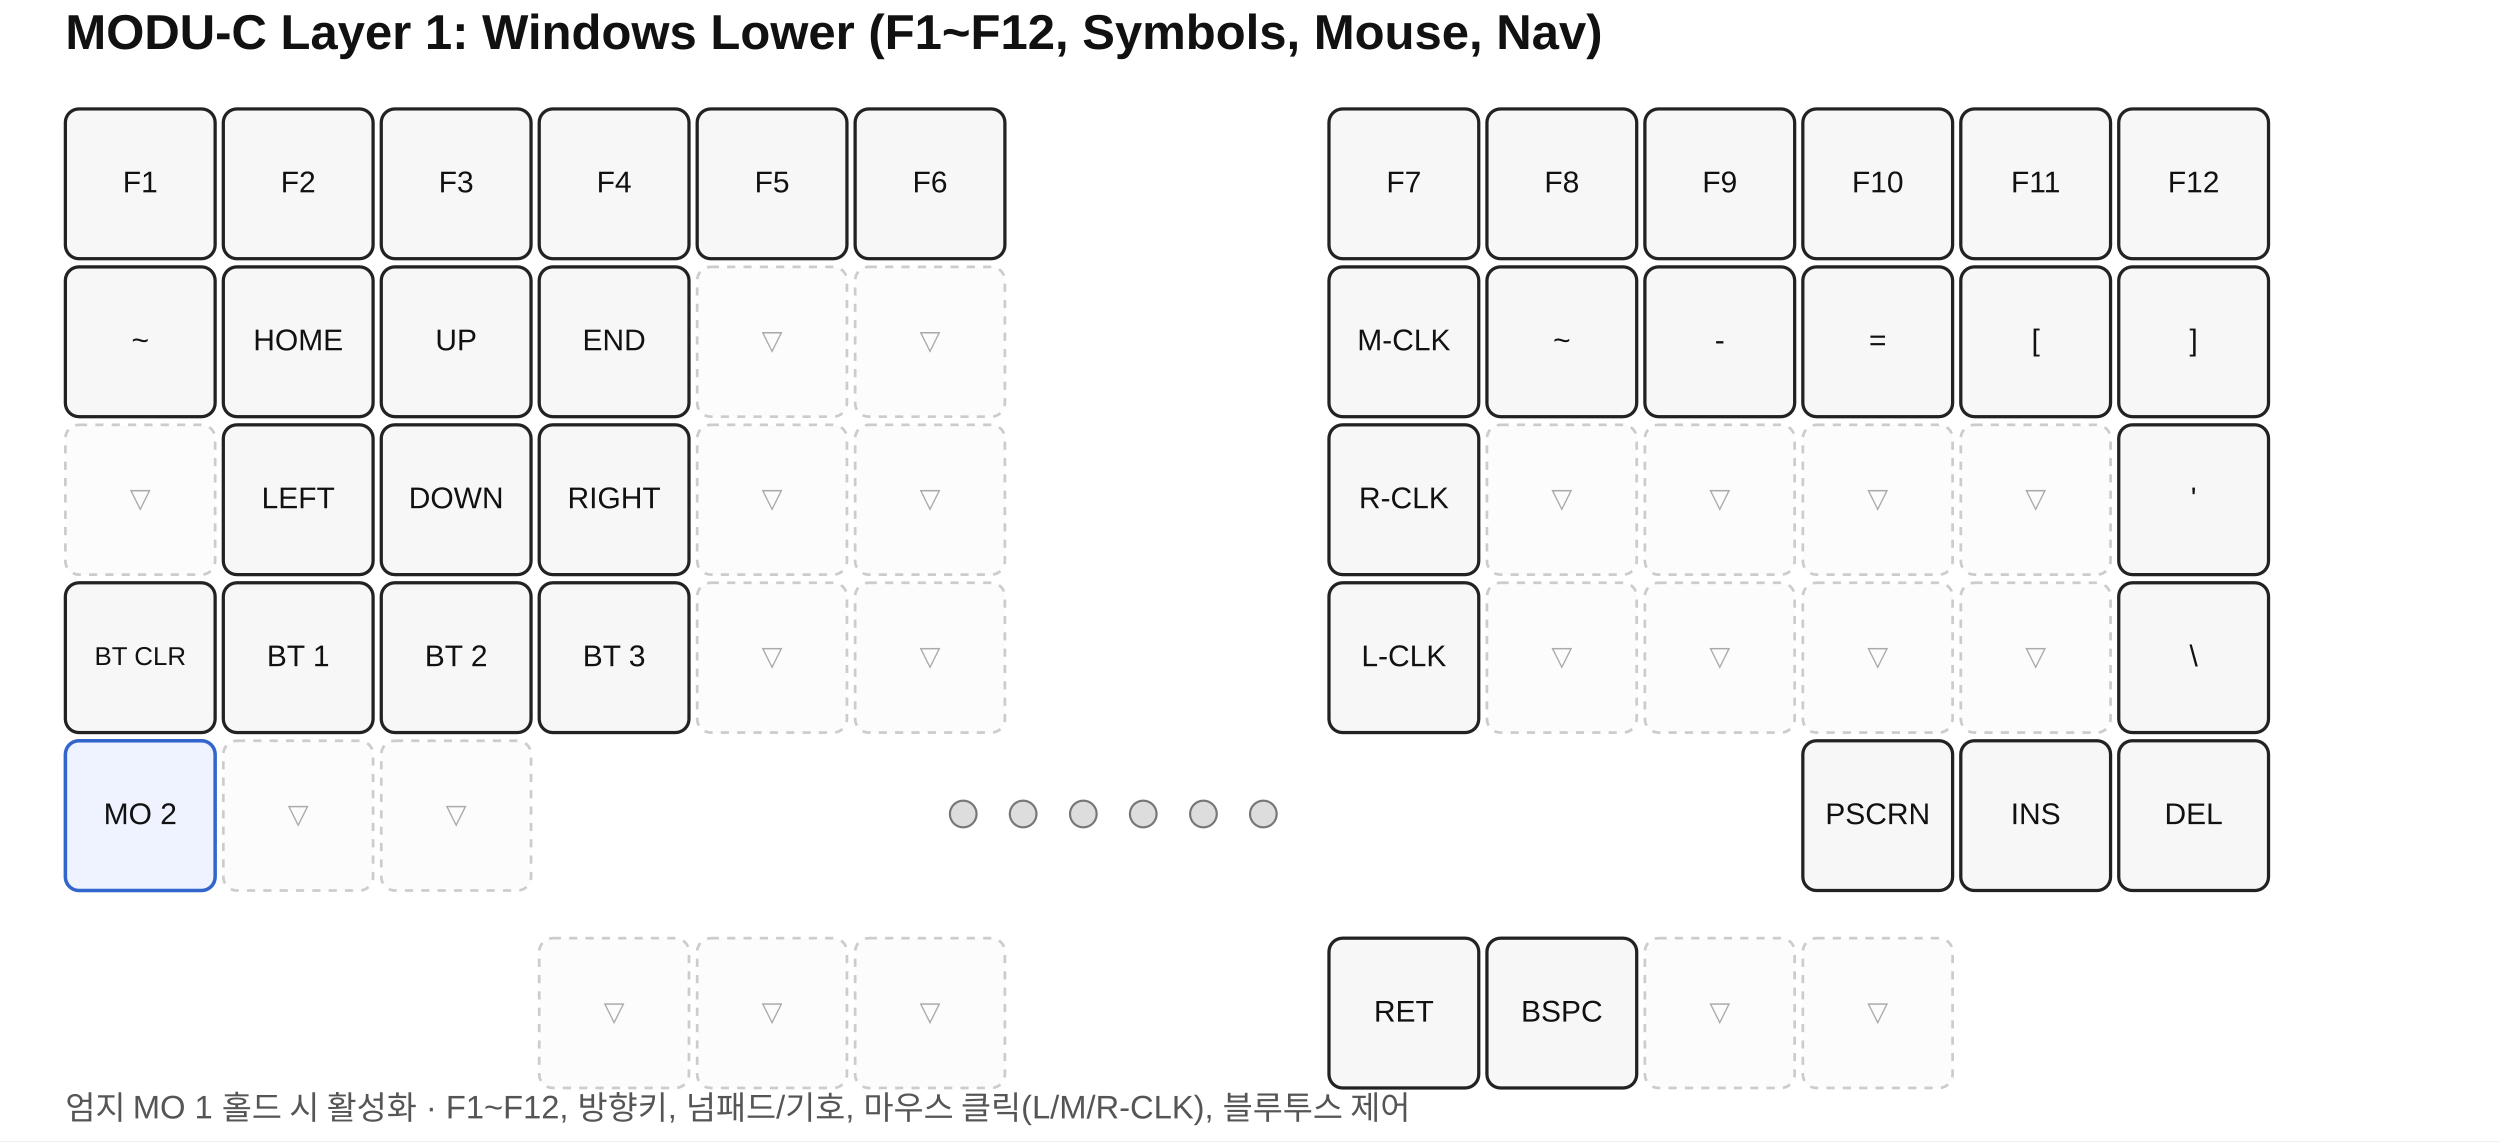
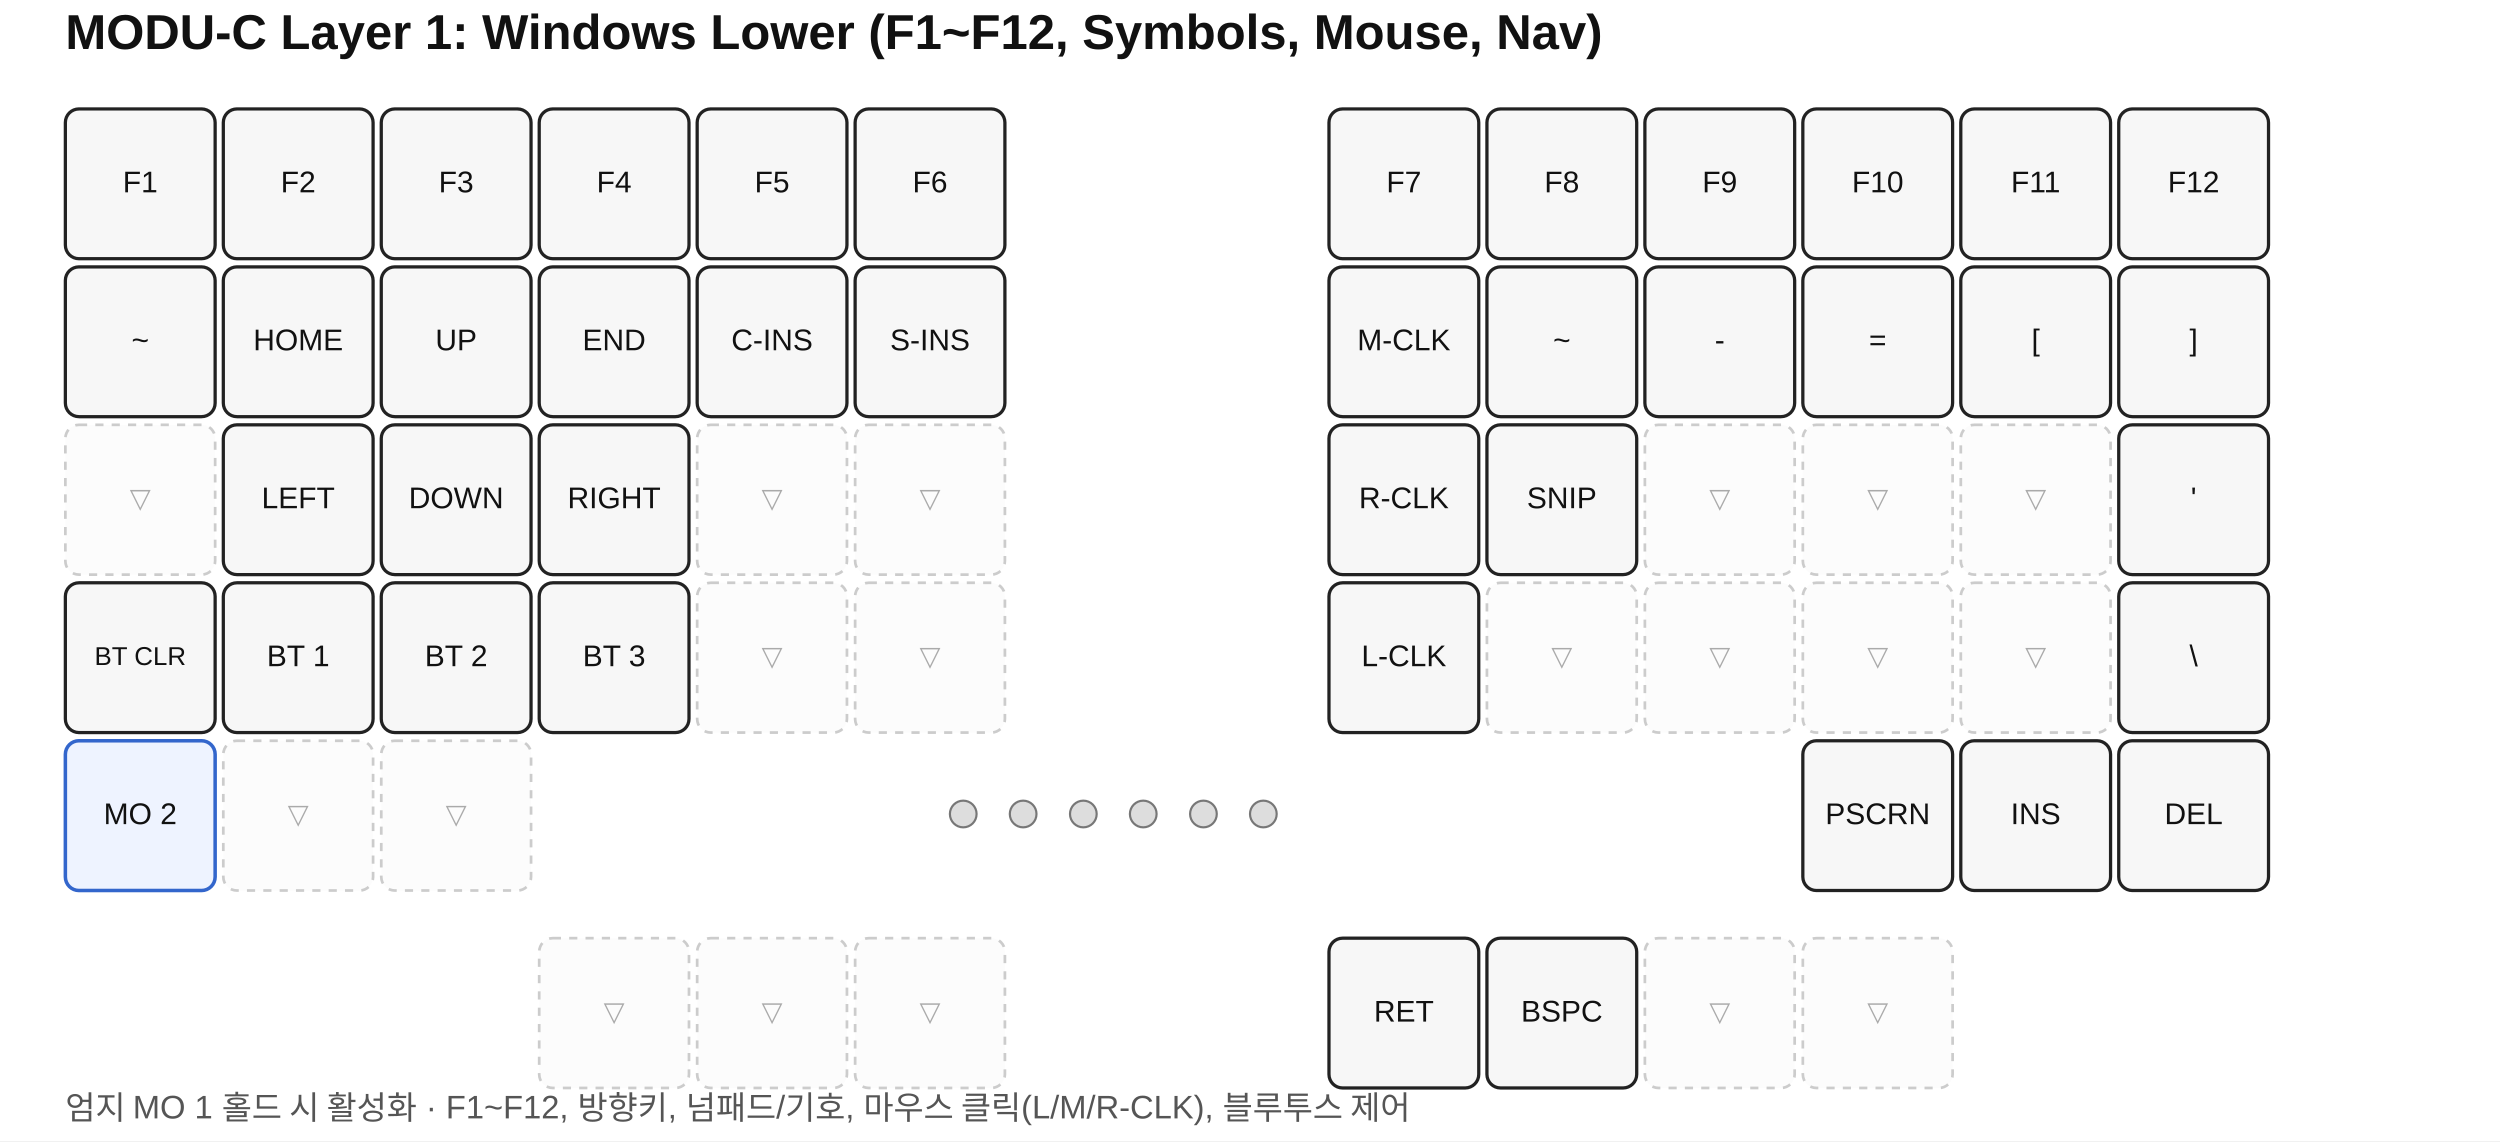
<svg xmlns="http://www.w3.org/2000/svg" width="918" height="419" viewBox="0 0 918 419">
  <rect width="100%" height="100%" fill="white" />
  <style>
text{font-family:Arial,sans-serif;fill:#111}
.key{fill:#f7f7f7;stroke:#222;stroke-width:1.2}
.trans{fill:#fcfcfc;stroke:#ccc;stroke-width:1;stroke-dasharray:3 3}
.mo{fill:#eef3ff;stroke:#3366cc;stroke-width:1.3}
.boot{fill:#ffeeee;stroke:#cc3333;stroke-width:1.3}
.none{fill:#ddd;stroke:#777;stroke-width:0.8}
.title{font-weight:700;font-size:18px}
.note{font-size:12px;fill:#555}
.label{font-size:11px;text-anchor:middle;dominant-baseline:middle}
.label-sm{font-size:9.5px;text-anchor:middle;dominant-baseline:middle}
.label-trans{font-size:10px;text-anchor:middle;dominant-baseline:middle;fill:#aaa}
</style>
  <text x="24" y="18" class="title">MODU-C Layer 1: Windows Lower (F1~F12, Symbols, Mouse, Nav)</text>
  <rect class="key" x="24.0" y="40.0" width="55.0" height="55.0" rx="5" />
  <text class="label" x="51.5" y="67.5">F1</text>
  <rect class="key" x="82.0" y="40.0" width="55.0" height="55.0" rx="5" />
  <text class="label" x="109.5" y="67.5">F2</text>
  <rect class="key" x="140.0" y="40.0" width="55.0" height="55.0" rx="5" />
  <text class="label" x="167.5" y="67.5">F3</text>
  <rect class="key" x="198.0" y="40.0" width="55.0" height="55.0" rx="5" />
  <text class="label" x="225.5" y="67.5">F4</text>
  <rect class="key" x="256.0" y="40.0" width="55.0" height="55.0" rx="5" />
  <text class="label" x="283.5" y="67.5">F5</text>
  <rect class="key" x="314.0" y="40.0" width="55.0" height="55.0" rx="5" />
  <text class="label" x="341.5" y="67.5">F6</text>
  <rect class="key" x="488.0" y="40.0" width="55.0" height="55.0" rx="5" />
  <text class="label" x="515.5" y="67.5">F7</text>
  <rect class="key" x="546.0" y="40.0" width="55.0" height="55.0" rx="5" />
  <text class="label" x="573.5" y="67.5">F8</text>
  <rect class="key" x="604.0" y="40.0" width="55.0" height="55.0" rx="5" />
  <text class="label" x="631.5" y="67.5">F9</text>
  <rect class="key" x="662.0" y="40.0" width="55.0" height="55.0" rx="5" />
  <text class="label" x="689.5" y="67.5">F10</text>
  <rect class="key" x="720.0" y="40.0" width="55.0" height="55.0" rx="5" />
  <text class="label" x="747.5" y="67.5">F11</text>
  <rect class="key" x="778.0" y="40.0" width="55.0" height="55.0" rx="5" />
  <text class="label" x="805.5" y="67.5">F12</text>
  <rect class="key" x="24.0" y="98.0" width="55.0" height="55.0" rx="5" />
  <text class="label" x="51.5" y="125.5">~</text>
  <rect class="key" x="82.0" y="98.0" width="55.0" height="55.0" rx="5" />
  <text class="label" x="109.5" y="125.5">HOME</text>
  <rect class="key" x="140.0" y="98.0" width="55.0" height="55.0" rx="5" />
  <text class="label" x="167.5" y="125.5">UP</text>
  <rect class="key" x="198.0" y="98.0" width="55.0" height="55.0" rx="5" />
  <text class="label" x="225.5" y="125.5">END</text>
-   <rect class="trans" x="256.0" y="98.0" width="55.0" height="55.0" rx="5" />
-   <text class="label-trans" x="283.5" y="125.5">▽</text>
-   <rect class="trans" x="314.0" y="98.0" width="55.0" height="55.0" rx="5" />
-   <text class="label-trans" x="341.5" y="125.5">▽</text>
+   <rect class="key" x="256.0" y="98.0" width="55.0" height="55.0" rx="5" />
+   <text class="label" x="283.5" y="125.5">C-INS</text>
+   <rect class="key" x="314.0" y="98.0" width="55.0" height="55.0" rx="5" />
+   <text class="label" x="341.5" y="125.5">S-INS</text>
  <rect class="key" x="488.0" y="98.0" width="55.0" height="55.0" rx="5" />
  <text class="label" x="515.5" y="125.5">M-CLK</text>
  <rect class="key" x="546.0" y="98.0" width="55.0" height="55.0" rx="5" />
  <text class="label" x="573.5" y="125.5">~</text>
  <rect class="key" x="604.0" y="98.0" width="55.0" height="55.0" rx="5" />
  <text class="label" x="631.5" y="125.5">-</text>
  <rect class="key" x="662.0" y="98.0" width="55.0" height="55.0" rx="5" />
  <text class="label" x="689.5" y="125.5">=</text>
  <rect class="key" x="720.0" y="98.0" width="55.0" height="55.0" rx="5" />
  <text class="label" x="747.5" y="125.5">[</text>
  <rect class="key" x="778.0" y="98.0" width="55.0" height="55.0" rx="5" />
  <text class="label" x="805.5" y="125.5">]</text>
  <rect class="trans" x="24.0" y="156.0" width="55.0" height="55.0" rx="5" />
  <text class="label-trans" x="51.5" y="183.5">▽</text>
  <rect class="key" x="82.0" y="156.0" width="55.0" height="55.0" rx="5" />
  <text class="label" x="109.5" y="183.5">LEFT</text>
  <rect class="key" x="140.0" y="156.0" width="55.0" height="55.0" rx="5" />
  <text class="label" x="167.5" y="183.5">DOWN</text>
  <rect class="key" x="198.0" y="156.0" width="55.0" height="55.0" rx="5" />
  <text class="label" x="225.5" y="183.5">RIGHT</text>
  <rect class="trans" x="256.0" y="156.0" width="55.0" height="55.0" rx="5" />
  <text class="label-trans" x="283.5" y="183.5">▽</text>
  <rect class="trans" x="314.0" y="156.0" width="55.0" height="55.0" rx="5" />
  <text class="label-trans" x="341.5" y="183.5">▽</text>
  <rect class="key" x="488.0" y="156.0" width="55.0" height="55.0" rx="5" />
  <text class="label" x="515.5" y="183.5">R-CLK</text>
-   <rect class="trans" x="546.0" y="156.0" width="55.0" height="55.0" rx="5" />
-   <text class="label-trans" x="573.5" y="183.5">▽</text>
+   <rect class="key" x="546.0" y="156.0" width="55.0" height="55.0" rx="5" />
+   <text class="label" x="573.5" y="183.5">SNIP</text>
  <rect class="trans" x="604.0" y="156.0" width="55.0" height="55.0" rx="5" />
  <text class="label-trans" x="631.5" y="183.5">▽</text>
  <rect class="trans" x="662.0" y="156.0" width="55.0" height="55.0" rx="5" />
  <text class="label-trans" x="689.5" y="183.5">▽</text>
  <rect class="trans" x="720.0" y="156.0" width="55.0" height="55.0" rx="5" />
  <text class="label-trans" x="747.5" y="183.5">▽</text>
  <rect class="key" x="778.0" y="156.0" width="55.0" height="55.0" rx="5" />
  <text class="label" x="805.5" y="183.5">'</text>
  <rect class="key" x="24.0" y="214.0" width="55.0" height="55.0" rx="5" />
  <text class="label-sm" x="51.5" y="241.5">BT CLR</text>
  <rect class="key" x="82.0" y="214.0" width="55.0" height="55.0" rx="5" />
  <text class="label" x="109.5" y="241.5">BT 1</text>
  <rect class="key" x="140.0" y="214.0" width="55.0" height="55.0" rx="5" />
  <text class="label" x="167.5" y="241.5">BT 2</text>
  <rect class="key" x="198.0" y="214.0" width="55.0" height="55.0" rx="5" />
  <text class="label" x="225.5" y="241.5">BT 3</text>
  <rect class="trans" x="256.0" y="214.0" width="55.0" height="55.0" rx="5" />
  <text class="label-trans" x="283.5" y="241.5">▽</text>
  <rect class="trans" x="314.0" y="214.0" width="55.0" height="55.0" rx="5" />
  <text class="label-trans" x="341.5" y="241.5">▽</text>
  <rect class="key" x="488.0" y="214.0" width="55.0" height="55.0" rx="5" />
  <text class="label" x="515.5" y="241.5">L-CLK</text>
  <rect class="trans" x="546.0" y="214.0" width="55.0" height="55.0" rx="5" />
  <text class="label-trans" x="573.5" y="241.5">▽</text>
  <rect class="trans" x="604.0" y="214.0" width="55.0" height="55.0" rx="5" />
  <text class="label-trans" x="631.5" y="241.5">▽</text>
  <rect class="trans" x="662.0" y="214.0" width="55.0" height="55.0" rx="5" />
  <text class="label-trans" x="689.5" y="241.5">▽</text>
  <rect class="trans" x="720.0" y="214.0" width="55.0" height="55.0" rx="5" />
  <text class="label-trans" x="747.5" y="241.5">▽</text>
  <rect class="key" x="778.0" y="214.0" width="55.0" height="55.0" rx="5" />
  <text class="label" x="805.5" y="241.5">\</text>
  <rect class="mo" x="24.0" y="272.0" width="55.0" height="55.0" rx="5" />
  <text class="label" x="51.5" y="299.5">MO 2</text>
  <rect class="trans" x="82.0" y="272.0" width="55.0" height="55.0" rx="5" />
  <text class="label-trans" x="109.5" y="299.5">▽</text>
  <rect class="trans" x="140.0" y="272.0" width="55.0" height="55.0" rx="5" />
  <text class="label-trans" x="167.5" y="299.5">▽</text>
  <rect class="none" x="348.8" y="294.0" width="9.8" height="9.8" rx="5" />
  <rect class="none" x="370.8" y="294.0" width="9.8" height="9.8" rx="5" />
  <rect class="none" x="392.9" y="294.0" width="9.8" height="9.8" rx="5" />
  <rect class="none" x="414.9" y="294.0" width="9.8" height="9.8" rx="5" />
  <rect class="none" x="437.0" y="294.0" width="9.8" height="9.8" rx="5" />
  <rect class="none" x="459.0" y="294.0" width="9.8" height="9.8" rx="5" />
  <rect class="key" x="662.0" y="272.0" width="55.0" height="55.0" rx="5" />
  <text class="label" x="689.5" y="299.5">PSCRN</text>
  <rect class="key" x="720.0" y="272.0" width="55.0" height="55.0" rx="5" />
  <text class="label" x="747.5" y="299.5">INS</text>
  <rect class="key" x="778.0" y="272.0" width="55.0" height="55.0" rx="5" />
  <text class="label" x="805.5" y="299.5">DEL</text>
  <rect class="trans" x="198.0" y="344.5" width="55.0" height="55.0" rx="5" />
  <text class="label-trans" x="225.5" y="372.0">▽</text>
  <rect class="trans" x="256.0" y="344.5" width="55.0" height="55.0" rx="5" />
  <text class="label-trans" x="283.5" y="372.0">▽</text>
  <rect class="trans" x="314.0" y="344.5" width="55.0" height="55.0" rx="5" />
  <text class="label-trans" x="341.5" y="372.0">▽</text>
  <rect class="key" x="488.0" y="344.5" width="55.0" height="55.0" rx="5" />
  <text class="label" x="515.5" y="372.0">RET</text>
  <rect class="key" x="546.0" y="344.5" width="55.0" height="55.0" rx="5" />
  <text class="label" x="573.5" y="372.0">BSPC</text>
  <rect class="trans" x="604.0" y="344.5" width="55.0" height="55.0" rx="5" />
  <text class="label-trans" x="631.5" y="372.0">▽</text>
  <rect class="trans" x="662.0" y="344.5" width="55.0" height="55.0" rx="5" />
  <text class="label-trans" x="689.5" y="372.0">▽</text>
  <text x="24" y="411" class="note">엄지 MO 1 홀드 시 활성화 · F1~F12, 방향키, 넘패드/기호, 마우스 클릭(L/M/R-CLK), 블루투스 제어</text>
</svg>
